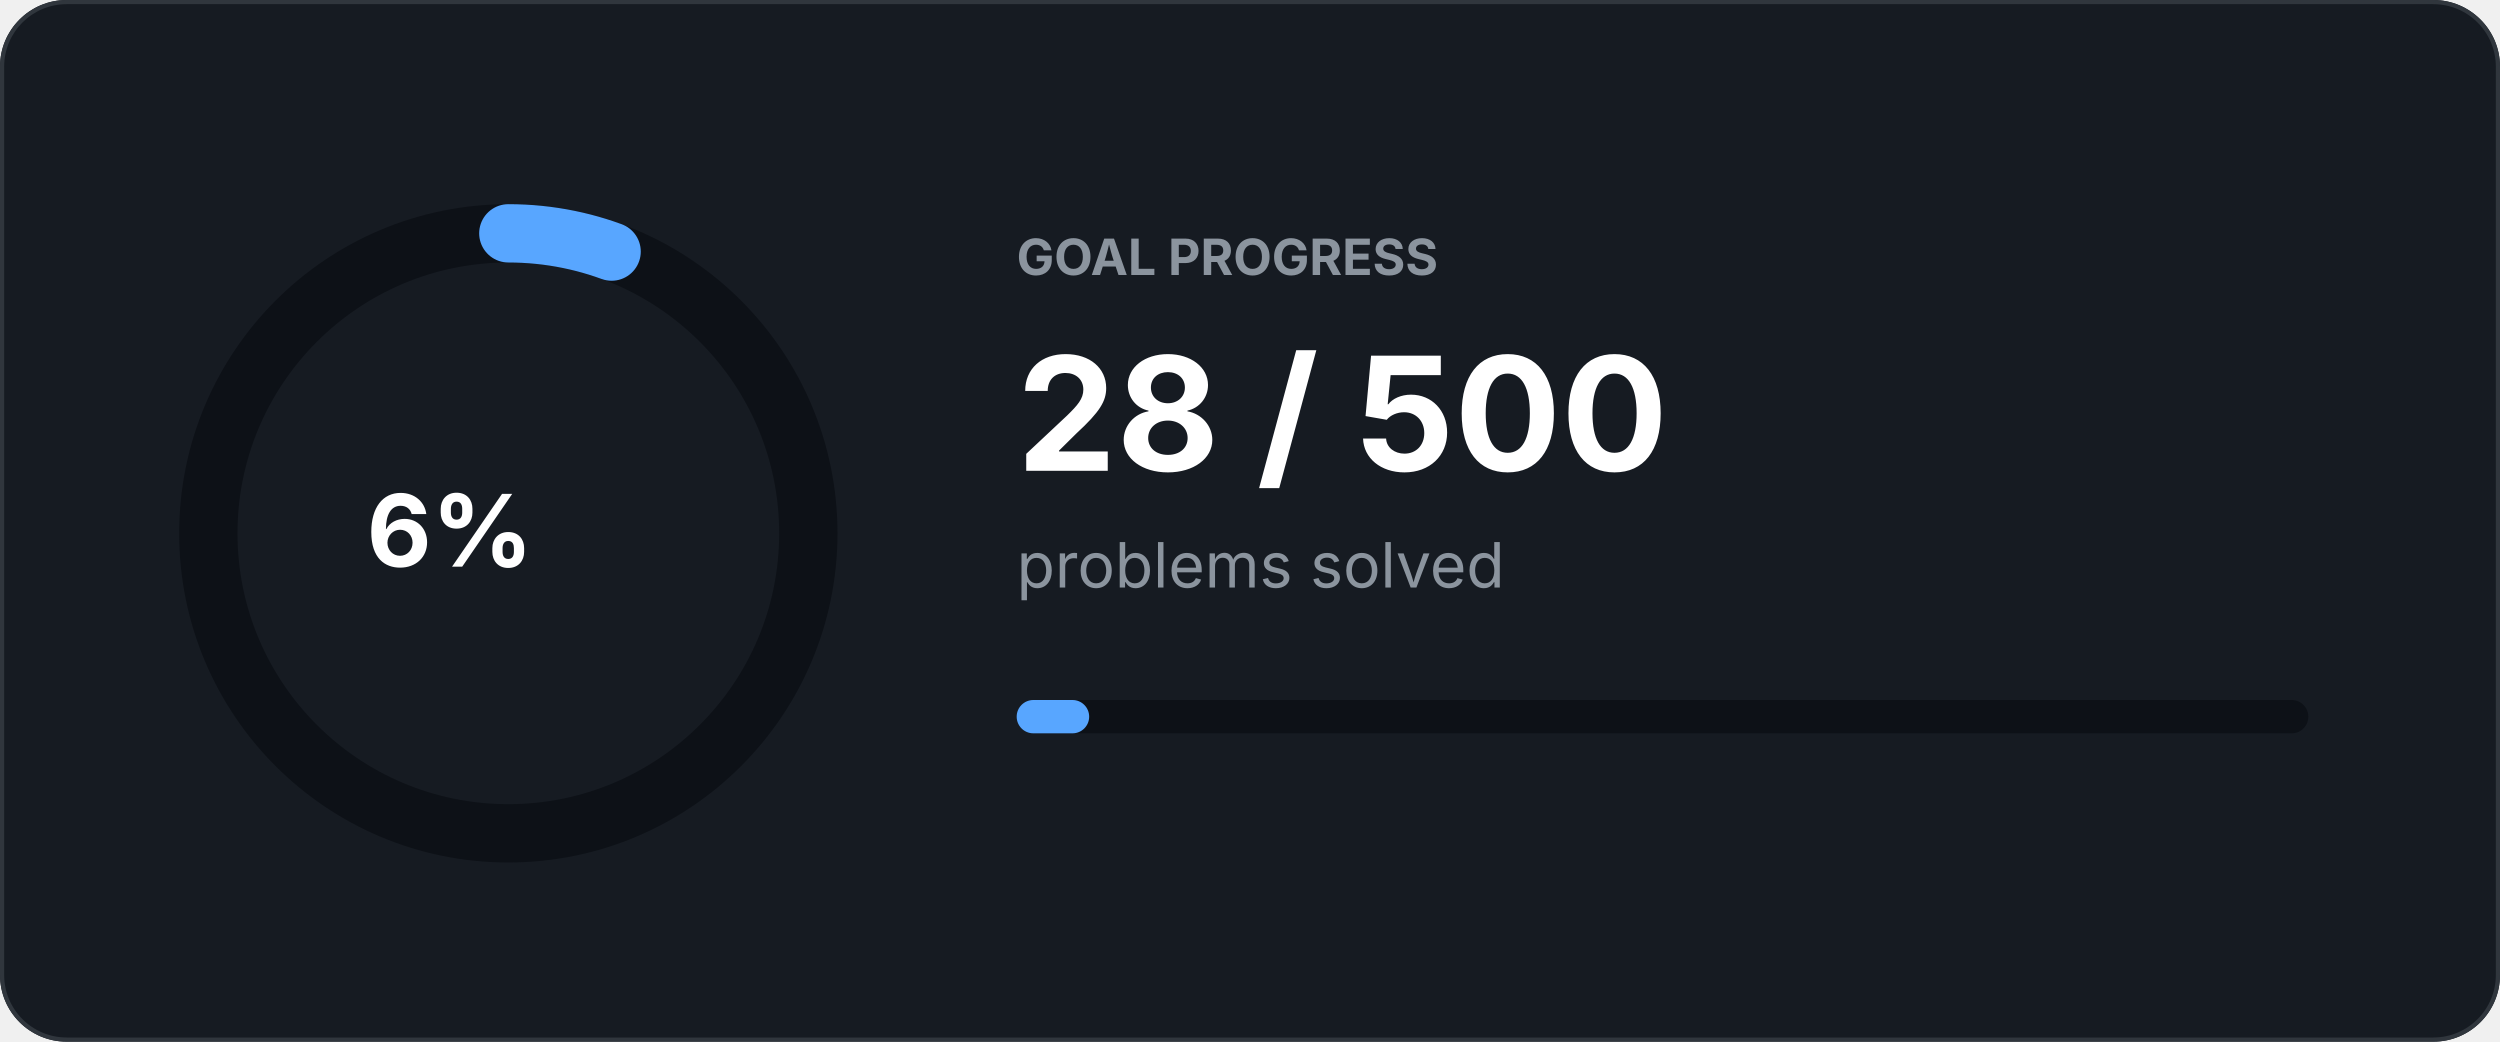
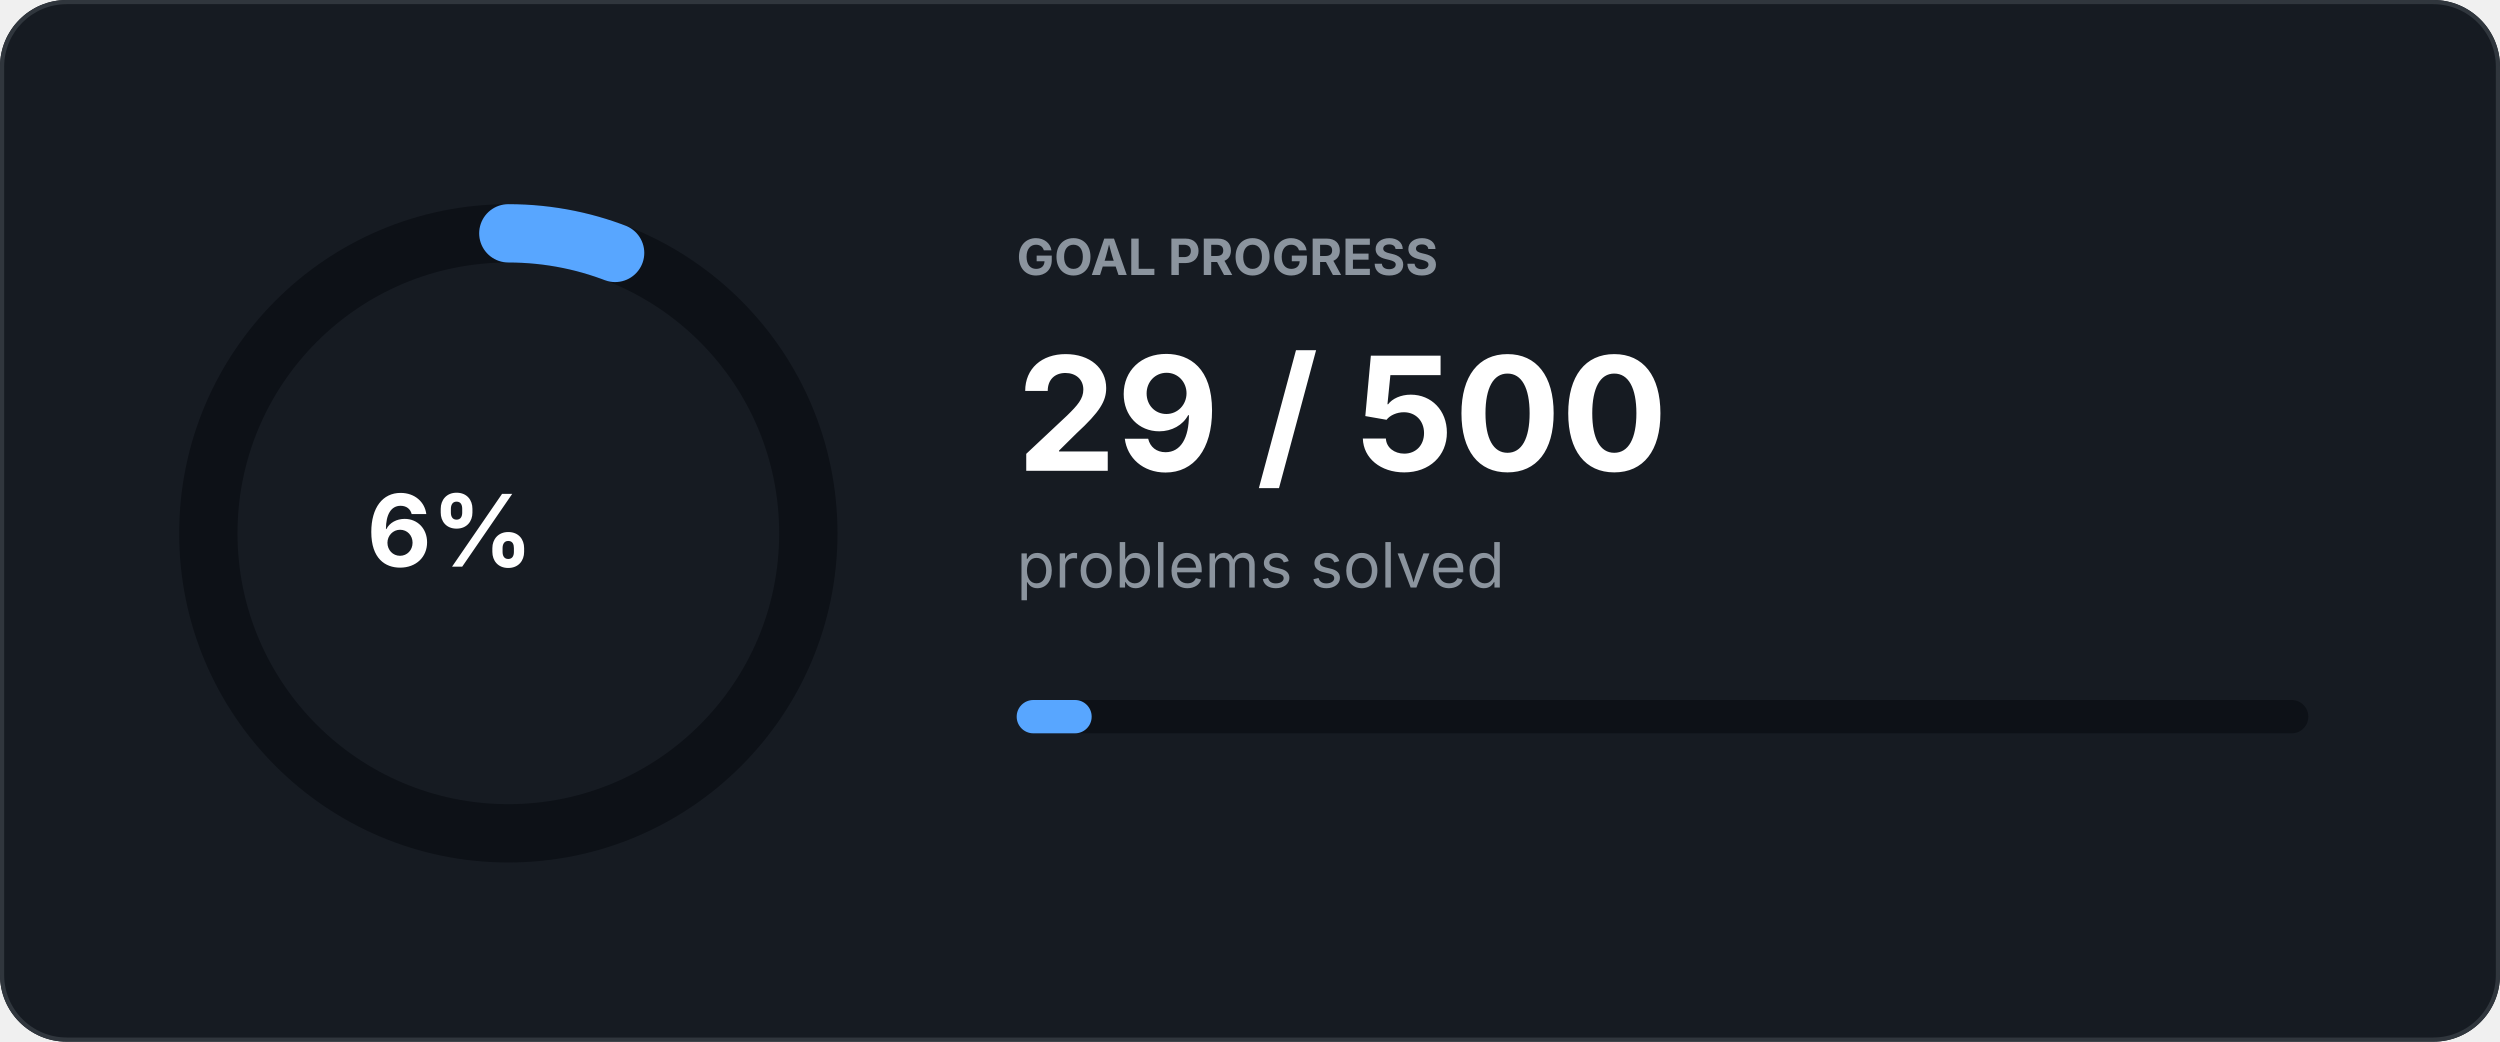
<svg xmlns="http://www.w3.org/2000/svg" width="600" height="250" viewBox="0 0 600 250">
  <rect width="100%" height="100%" rx="16" fill="#161B22" />
  <rect x="0.5" y="0.5" width="599" height="249" rx="15.5" fill="none" stroke="#30363D" />
  <circle cx="122" cy="128" r="72" fill="none" stroke="#0D1117" stroke-width="14" />
-   <circle cx="122" cy="128" r="72" fill="none" stroke="#58A6FF" stroke-width="14" stroke-linecap="round" transform="rotate(-90 122 128)" stroke-dasharray="25.3 452.4" />
+   <circle cx="122" cy="128" r="72" fill="none" stroke="#58A6FF" stroke-width="14" stroke-linecap="round" transform="rotate(-90 122 128)" stroke-dasharray="26.2 452.4" />
  <text x="88" y="136" fill="#FFFFFF" font-family="-apple-system,BlinkMacSystemFont,Segoe UI,sans-serif" font-size="24" font-weight="700">6%</text>
  <text x="244" y="66" fill="#8B949E" font-family="-apple-system,BlinkMacSystemFont,Segoe UI,sans-serif" font-size="12" font-weight="700">GOAL PROGRESS</text>
-   <text x="244" y="113" fill="#FFFFFF" font-family="-apple-system,BlinkMacSystemFont,Segoe UI,sans-serif" font-size="38" font-weight="700">28 / 500</text>
+   <text x="244" y="113" fill="#FFFFFF" font-family="-apple-system,BlinkMacSystemFont,Segoe UI,sans-serif" font-size="38" font-weight="700">29 / 500</text>
  <text x="244" y="141" fill="#8B949E" font-family="-apple-system,BlinkMacSystemFont,Segoe UI,sans-serif" font-size="15" font-weight="400">problems solved</text>
  <rect x="244" y="168" width="310" height="8" rx="4" fill="#0D1117" />
-   <rect x="244" y="168" width="17.4" height="8" rx="4" fill="#58A6FF" />
+   <rect x="244" y="168" width="18.0" height="8" rx="4" fill="#58A6FF" />
</svg>
